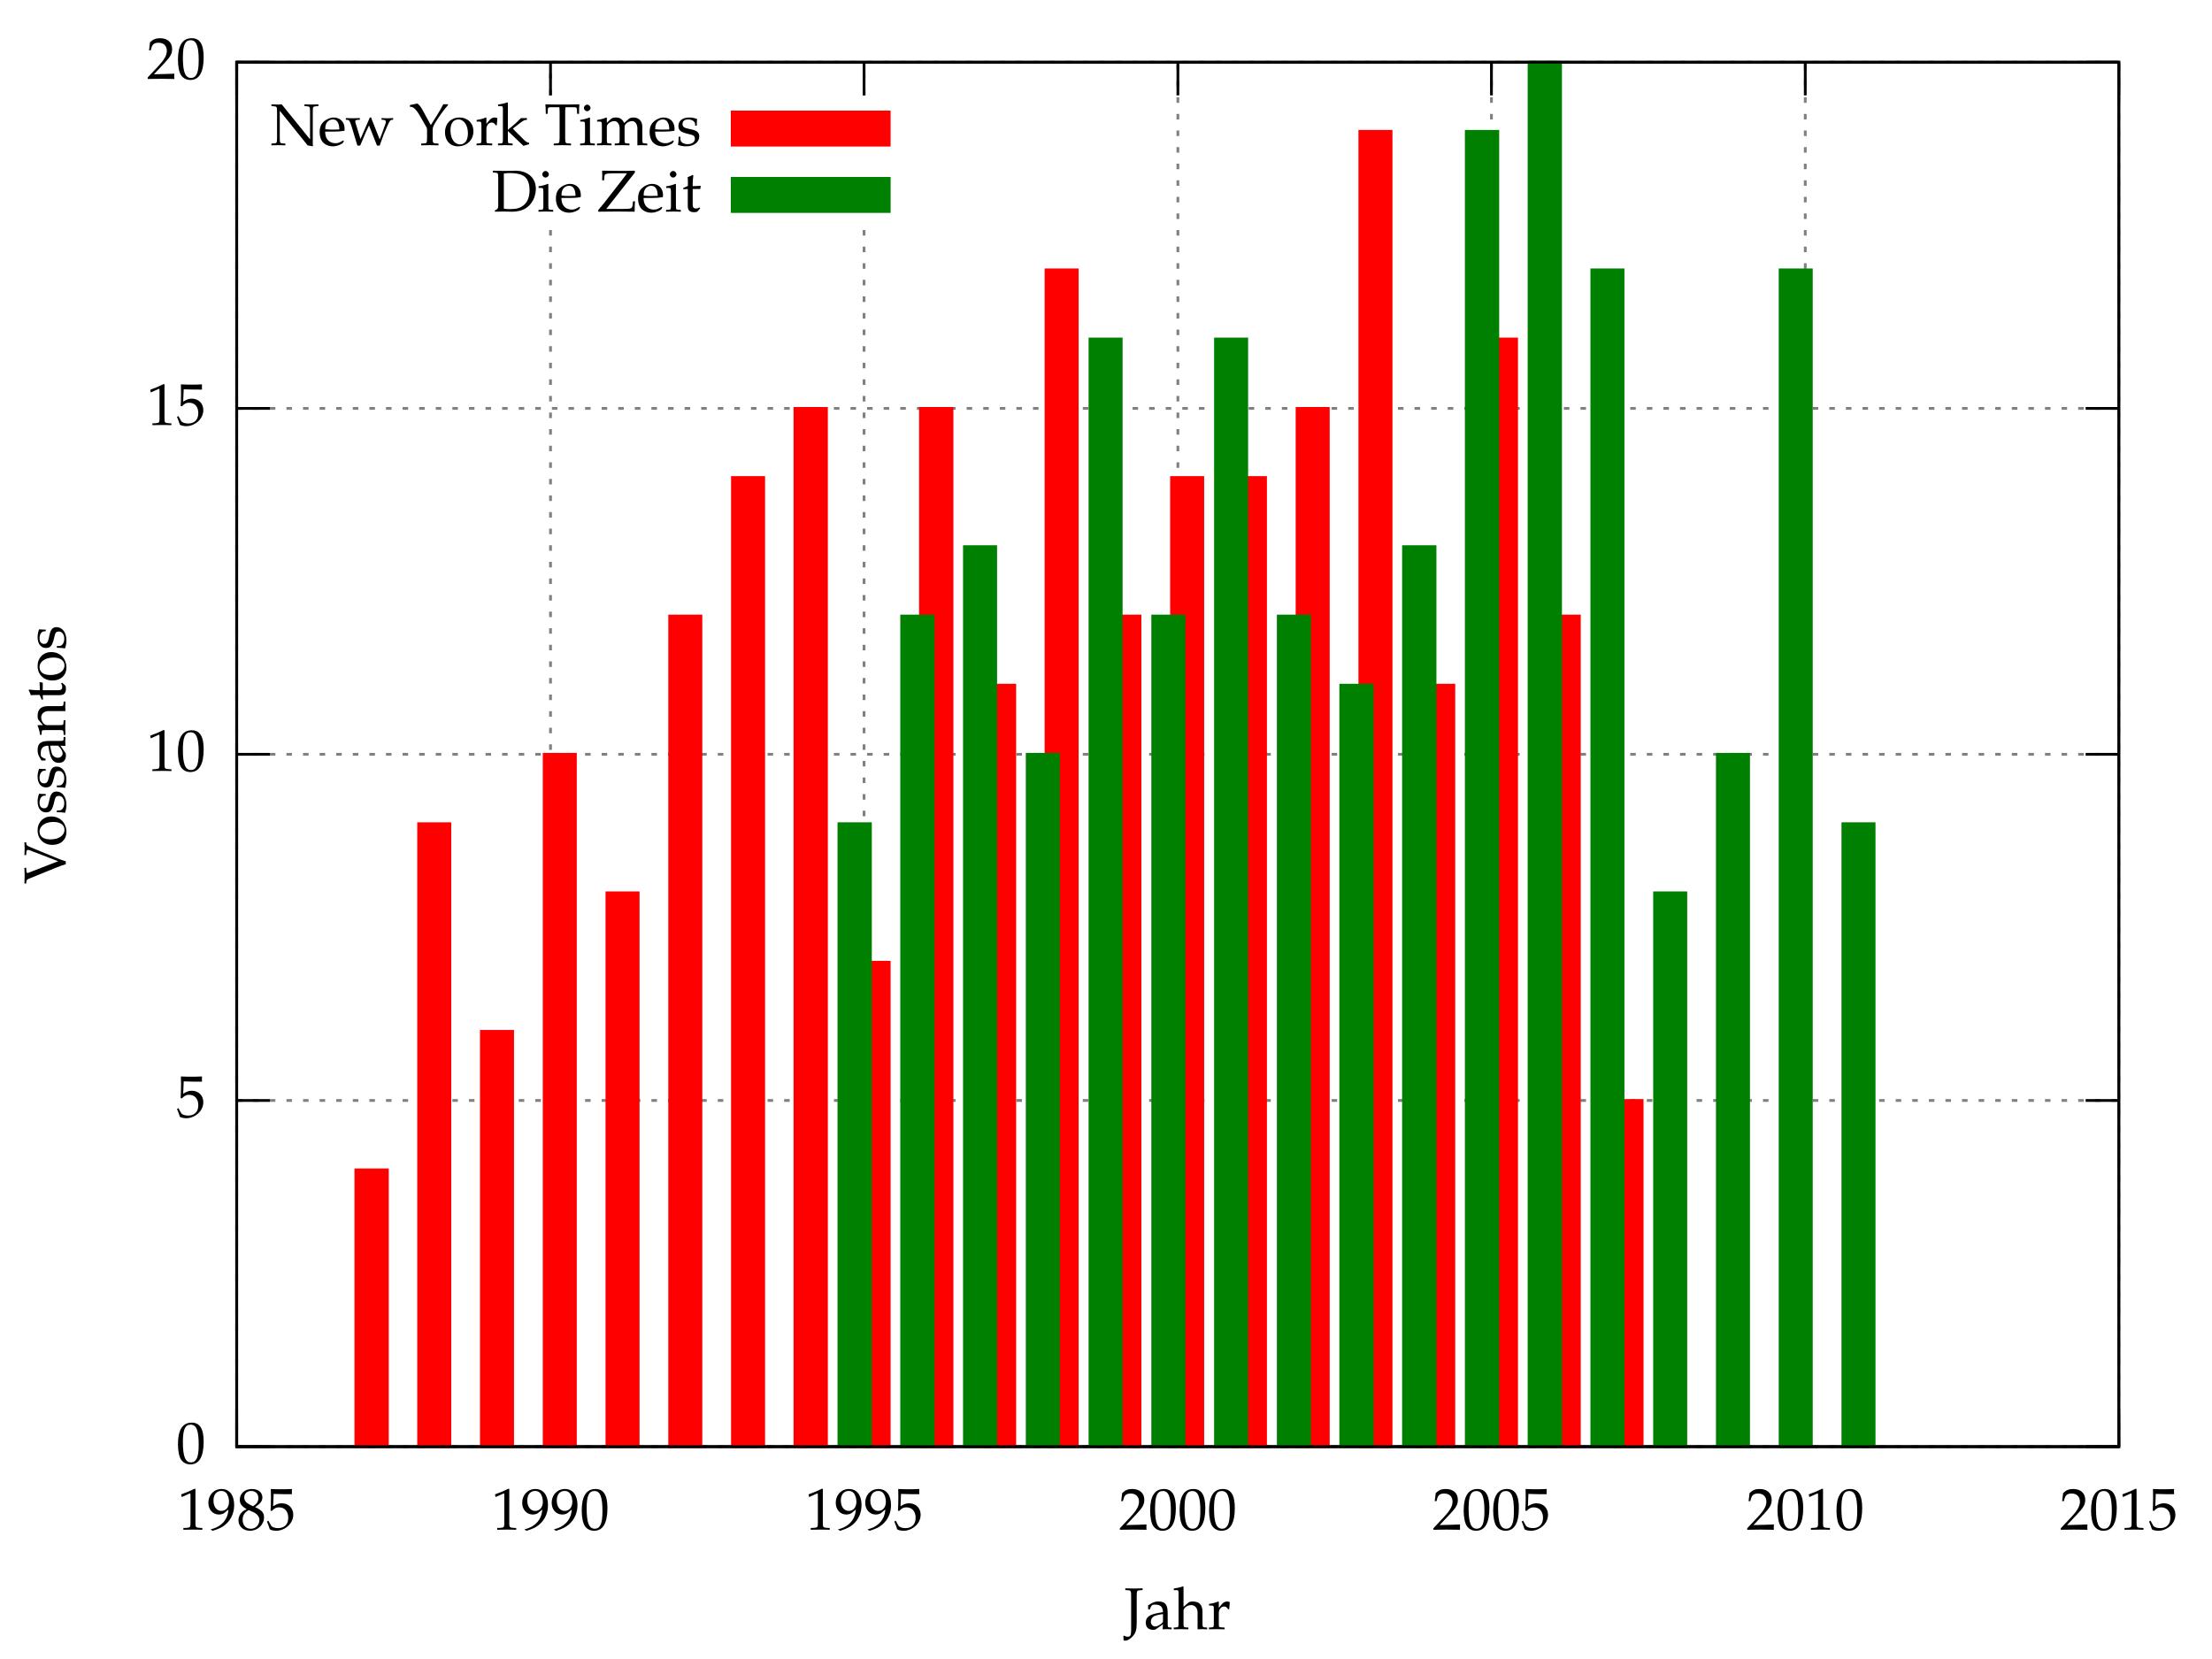
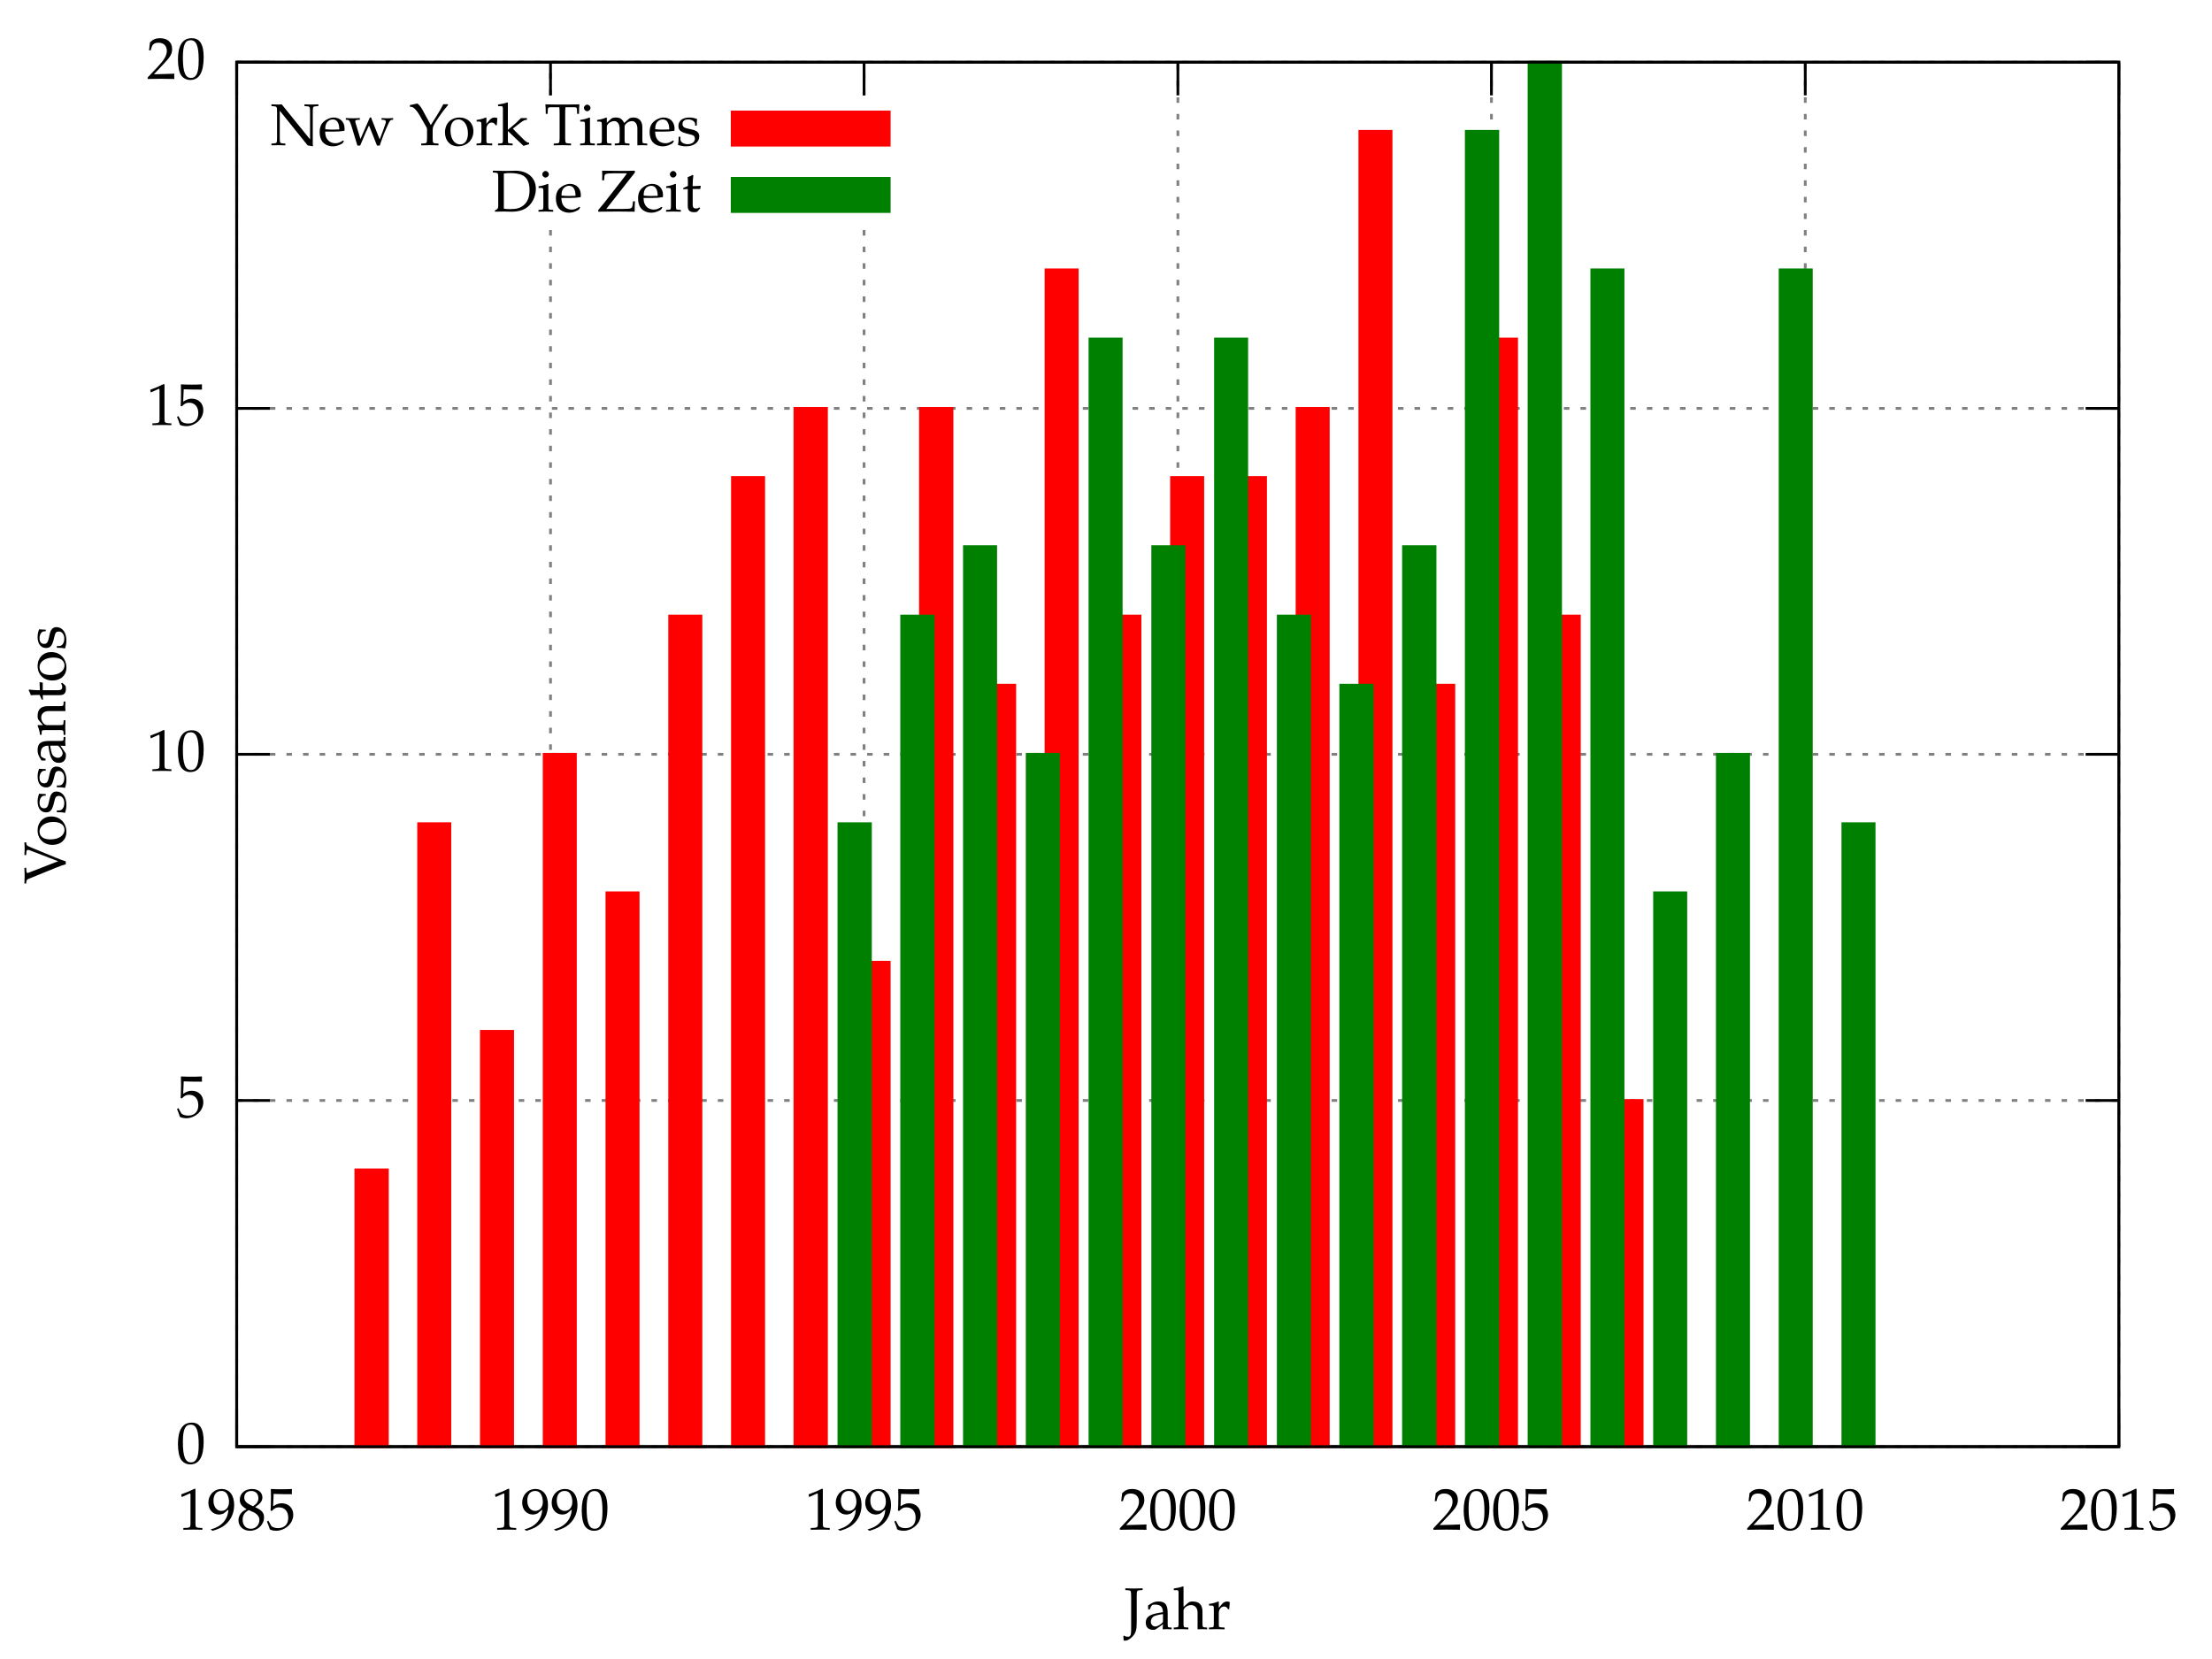
<svg xmlns="http://www.w3.org/2000/svg" xmlns:xlink="http://www.w3.org/1999/xlink" viewBox="0 0 800 600">
  <g id="gnuplot_canvas">
    <rect x="0" y="0" width="800" height="600" fill="none" />
    <defs>
      <circle id="gpDot" r="0.5" stroke-width="0.5" />
      <path id="gpPt0" stroke-width="0.167" stroke="currentColor" d="M-1,0 h2 M0,-1 v2" />
      <path id="gpPt1" stroke-width="0.167" stroke="currentColor" d="M-1,-1 L1,1 M1,-1 L-1,1" />
      <path id="gpPt2" stroke-width="0.167" stroke="currentColor" d="M-1,0 L1,0 M0,-1 L0,1 M-1,-1 L1,1 M-1,1 L1,-1" />
      <rect id="gpPt3" stroke-width="0.167" stroke="currentColor" x="-1" y="-1" width="2" height="2" />
      <rect id="gpPt4" stroke-width="0.167" stroke="currentColor" fill="currentColor" x="-1" y="-1" width="2" height="2" />
      <circle id="gpPt5" stroke-width="0.167" stroke="currentColor" cx="0" cy="0" r="1" />
      <use xlink:href="#gpPt5" id="gpPt6" fill="currentColor" stroke="none" />
      <path id="gpPt7" stroke-width="0.167" stroke="currentColor" d="M0,-1.33 L-1.33,0.67 L1.33,0.67 z" />
      <use xlink:href="#gpPt7" id="gpPt8" fill="currentColor" stroke="none" />
      <use xlink:href="#gpPt7" id="gpPt9" stroke="currentColor" transform="rotate(180)" />
      <use xlink:href="#gpPt9" id="gpPt10" fill="currentColor" stroke="none" />
      <use xlink:href="#gpPt3" id="gpPt11" stroke="currentColor" transform="rotate(45)" />
      <use xlink:href="#gpPt11" id="gpPt12" fill="currentColor" stroke="none" />
      <filter id="greybox" filterUnits="objectBoundingBox" x="0" y="0" height="1" width="1">
        <feFlood flood-color="lightgrey" flood-opacity="1" result="grey" />
        <feComposite in="SourceGraphic" in2="grey" operator="atop" />
      </filter>
    </defs>
-     <g style="fill:none; color:white; stroke:currentColor; stroke-width:1.00; stroke-linecap:butt; stroke-linejoin:miter">
+     <g style="fill:none; color:white; stroke:black; stroke-width:1.00; stroke-linecap:butt; stroke-linejoin:miter">
</g>
    <g style="fill:none; color:black; stroke:currentColor; stroke-width:1.00; stroke-linecap:butt; stroke-linejoin:miter">
</g>
    <g style="fill:none; color:gray; stroke:currentColor; stroke-width:1.00; stroke-linecap:butt; stroke-linejoin:miter">
      <path stroke="gray" stroke-dasharray=" 2,4" class="gridline" d="M85.6,523.2 L766.3,523.2  " />
    </g>
    <g style="fill:none; color:black; stroke:currentColor; stroke-width:1.00; stroke-linecap:butt; stroke-linejoin:miter">
      <path stroke="black" d="M85.6,523.2 L97.6,523.2 M766.3,523.2 L754.3,523.2  " />
      <g transform="translate(74.4,529.2)" style="stroke:none; fill:black; font-family:Palatino Linotype, Book Antiqua, Palatino, FreeSerif, serif; font-size:16.00pt; text-anchor:end">
        <text>
          <tspan> 0</tspan>
        </text>
      </g>
    </g>
    <g style="fill:none; color:gray; stroke:currentColor; stroke-width:1.00; stroke-linecap:butt; stroke-linejoin:miter">
      <path stroke="gray" stroke-dasharray=" 2,4" class="gridline" d="M85.6,398.0 L766.3,398.0  " />
    </g>
    <g style="fill:none; color:black; stroke:currentColor; stroke-width:1.00; stroke-linecap:butt; stroke-linejoin:miter">
      <path stroke="black" d="M85.6,398.0 L97.6,398.0 M766.3,398.0 L754.3,398.0  " />
      <g transform="translate(74.4,404.0)" style="stroke:none; fill:black; font-family:Palatino Linotype, Book Antiqua, Palatino, FreeSerif, serif; font-size:16.00pt; text-anchor:end">
        <text>
          <tspan> 5</tspan>
        </text>
      </g>
    </g>
    <g style="fill:none; color:gray; stroke:currentColor; stroke-width:1.00; stroke-linecap:butt; stroke-linejoin:miter">
      <path stroke="gray" stroke-dasharray=" 2,4" class="gridline" d="M85.6,272.8 L766.3,272.8  " />
    </g>
    <g style="fill:none; color:black; stroke:currentColor; stroke-width:1.00; stroke-linecap:butt; stroke-linejoin:miter">
      <path stroke="black" d="M85.6,272.8 L97.6,272.8 M766.3,272.8 L754.3,272.8  " />
      <g transform="translate(74.4,278.8)" style="stroke:none; fill:black; font-family:Palatino Linotype, Book Antiqua, Palatino, FreeSerif, serif; font-size:16.00pt; text-anchor:end">
        <text>
          <tspan> 10</tspan>
        </text>
      </g>
    </g>
    <g style="fill:none; color:gray; stroke:currentColor; stroke-width:1.00; stroke-linecap:butt; stroke-linejoin:miter">
      <path stroke="gray" stroke-dasharray=" 2,4" class="gridline" d="M85.6,147.7 L766.3,147.7  " />
    </g>
    <g style="fill:none; color:black; stroke:currentColor; stroke-width:1.00; stroke-linecap:butt; stroke-linejoin:miter">
      <path stroke="black" d="M85.6,147.7 L97.6,147.7 M766.3,147.7 L754.3,147.7  " />
      <g transform="translate(74.4,153.7)" style="stroke:none; fill:black; font-family:Palatino Linotype, Book Antiqua, Palatino, FreeSerif, serif; font-size:16.00pt; text-anchor:end">
        <text>
          <tspan> 15</tspan>
        </text>
      </g>
    </g>
    <g style="fill:none; color:gray; stroke:currentColor; stroke-width:1.00; stroke-linecap:butt; stroke-linejoin:miter">
      <path stroke="gray" stroke-dasharray=" 2,4" class="gridline" d="M85.6,22.5 L766.3,22.5  " />
    </g>
    <g style="fill:none; color:black; stroke:currentColor; stroke-width:1.00; stroke-linecap:butt; stroke-linejoin:miter">
      <path stroke="black" d="M85.6,22.5 L97.6,22.5 M766.3,22.5 L754.3,22.5  " />
      <g transform="translate(74.4,28.5)" style="stroke:none; fill:black; font-family:Palatino Linotype, Book Antiqua, Palatino, FreeSerif, serif; font-size:16.00pt; text-anchor:end">
        <text>
          <tspan> 20</tspan>
        </text>
      </g>
    </g>
    <g style="fill:none; color:gray; stroke:currentColor; stroke-width:1.00; stroke-linecap:butt; stroke-linejoin:miter">
      <path stroke="gray" stroke-dasharray=" 2,4" class="gridline" d="M85.6,523.2 L85.6,22.5  " />
    </g>
    <g style="fill:none; color:black; stroke:currentColor; stroke-width:1.00; stroke-linecap:butt; stroke-linejoin:miter">
      <path stroke="black" d="M85.6,523.2 L85.6,511.2 M85.6,22.5 L85.6,34.5  " />
      <g transform="translate(85.6,553.2)" style="stroke:none; fill:black; font-family:Palatino Linotype, Book Antiqua, Palatino, FreeSerif, serif; font-size:16.00pt; text-anchor:middle">
        <text>
          <tspan> 1985</tspan>
        </text>
      </g>
    </g>
    <g style="fill:none; color:gray; stroke:currentColor; stroke-width:1.00; stroke-linecap:butt; stroke-linejoin:miter">
      <path stroke="gray" stroke-dasharray=" 2,4" class="gridline" d="M199.1,523.2 L199.1,82.5 M199.1,34.5 L199.1,22.5  " />
    </g>
    <g style="fill:none; color:black; stroke:currentColor; stroke-width:1.00; stroke-linecap:butt; stroke-linejoin:miter">
      <path stroke="black" d="M199.1,523.2 L199.1,511.2 M199.1,22.5 L199.1,34.5  " />
      <g transform="translate(199.1,553.2)" style="stroke:none; fill:black; font-family:Palatino Linotype, Book Antiqua, Palatino, FreeSerif, serif; font-size:16.00pt; text-anchor:middle">
        <text>
          <tspan> 1990</tspan>
        </text>
      </g>
    </g>
    <g style="fill:none; color:gray; stroke:currentColor; stroke-width:1.00; stroke-linecap:butt; stroke-linejoin:miter">
      <path stroke="gray" stroke-dasharray=" 2,4" class="gridline" d="M312.5,523.2 L312.5,82.5 M312.5,34.5 L312.5,22.5  " />
    </g>
    <g style="fill:none; color:black; stroke:currentColor; stroke-width:1.00; stroke-linecap:butt; stroke-linejoin:miter">
      <path stroke="black" d="M312.5,523.2 L312.5,511.2 M312.5,22.5 L312.5,34.5  " />
      <g transform="translate(312.5,553.2)" style="stroke:none; fill:black; font-family:Palatino Linotype, Book Antiqua, Palatino, FreeSerif, serif; font-size:16.00pt; text-anchor:middle">
        <text>
          <tspan> 1995</tspan>
        </text>
      </g>
    </g>
    <g style="fill:none; color:gray; stroke:currentColor; stroke-width:1.00; stroke-linecap:butt; stroke-linejoin:miter">
      <path stroke="gray" stroke-dasharray=" 2,4" class="gridline" d="M426.0,523.2 L426.0,22.5  " />
    </g>
    <g style="fill:none; color:black; stroke:currentColor; stroke-width:1.00; stroke-linecap:butt; stroke-linejoin:miter">
      <path stroke="black" d="M426.0,523.2 L426.0,511.2 M426.0,22.5 L426.0,34.5  " />
      <g transform="translate(426.0,553.2)" style="stroke:none; fill:black; font-family:Palatino Linotype, Book Antiqua, Palatino, FreeSerif, serif; font-size:16.00pt; text-anchor:middle">
        <text>
          <tspan> 2000</tspan>
        </text>
      </g>
    </g>
    <g style="fill:none; color:gray; stroke:currentColor; stroke-width:1.00; stroke-linecap:butt; stroke-linejoin:miter">
      <path stroke="gray" stroke-dasharray=" 2,4" class="gridline" d="M539.4,523.2 L539.4,22.5  " />
    </g>
    <g style="fill:none; color:black; stroke:currentColor; stroke-width:1.00; stroke-linecap:butt; stroke-linejoin:miter">
      <path stroke="black" d="M539.4,523.2 L539.4,511.2 M539.4,22.5 L539.4,34.5  " />
      <g transform="translate(539.4,553.2)" style="stroke:none; fill:black; font-family:Palatino Linotype, Book Antiqua, Palatino, FreeSerif, serif; font-size:16.00pt; text-anchor:middle">
        <text>
          <tspan> 2005</tspan>
        </text>
      </g>
    </g>
    <g style="fill:none; color:gray; stroke:currentColor; stroke-width:1.00; stroke-linecap:butt; stroke-linejoin:miter">
      <path stroke="gray" stroke-dasharray=" 2,4" class="gridline" d="M652.9,523.2 L652.9,22.5  " />
    </g>
    <g style="fill:none; color:black; stroke:currentColor; stroke-width:1.00; stroke-linecap:butt; stroke-linejoin:miter">
      <path stroke="black" d="M652.9,523.2 L652.9,511.2 M652.9,22.5 L652.9,34.5  " />
      <g transform="translate(652.9,553.2)" style="stroke:none; fill:black; font-family:Palatino Linotype, Book Antiqua, Palatino, FreeSerif, serif; font-size:16.00pt; text-anchor:middle">
        <text>
          <tspan> 2010</tspan>
        </text>
      </g>
    </g>
    <g style="fill:none; color:gray; stroke:currentColor; stroke-width:1.00; stroke-linecap:butt; stroke-linejoin:miter">
      <path stroke="gray" stroke-dasharray=" 2,4" class="gridline" d="M766.3,523.2 L766.3,22.5  " />
    </g>
    <g style="fill:none; color:black; stroke:currentColor; stroke-width:1.00; stroke-linecap:butt; stroke-linejoin:miter">
      <path stroke="black" d="M766.3,523.2 L766.3,511.2 M766.3,22.5 L766.3,34.5  " />
      <g transform="translate(766.3,553.2)" style="stroke:none; fill:black; font-family:Palatino Linotype, Book Antiqua, Palatino, FreeSerif, serif; font-size:16.00pt; text-anchor:middle">
        <text>
          <tspan> 2015</tspan>
        </text>
      </g>
      <path stroke="black" d="M85.6,22.5 L85.6,523.2 L766.3,523.2 L766.3,22.5 L85.6,22.5 Z  " />
      <g transform="translate(23.6,272.9) rotate(270)" style="stroke:none; fill:black; font-family:Palatino Linotype, Book Antiqua, Palatino, FreeSerif, serif; font-size:16.00pt; text-anchor:middle">
        <text>
          <tspan>Vossantos</tspan>
        </text>
      </g>
      <g transform="translate(425.9,589.2)" style="stroke:none; fill:black; font-family:Palatino Linotype, Book Antiqua, Palatino, FreeSerif, serif; font-size:16.00pt; text-anchor:middle">
        <text>
          <tspan>Jahr</tspan>
        </text>
      </g>
    </g>
    <g id="gnuplot_plot_1">
      <g style="fill:none; color:red; stroke:currentColor; stroke-width:1.00; stroke-linecap:butt; stroke-linejoin:miter">
        <g transform="translate(253.6,52.5)" style="stroke:none; fill:black; font-family:Palatino Linotype, Book Antiqua, Palatino, FreeSerif, serif; font-size:16.00pt; text-anchor:end">
          <text>
            <tspan>New York Times</tspan>
          </text>
        </g>
        <g style="stroke:none; shape-rendering:crispEdges">
          <polygon fill="currentColor" points="264.8,52.5 321.6,52.5 321.6,40.5 264.8,40.5 " />
        </g>
        <path d="M264.8,52.5 L321.6,52.5 L321.6,40.5 L264.8,40.5 L264.8,52.5 Z  " />
        <g style="stroke:none; shape-rendering:crispEdges">
          <polygon fill="currentColor" points="128.7,523.2 140.2,523.2 140.2,423.0 128.7,423.0 " />
        </g>
        <path d="M128.7,523.2 L128.7,423.1 L140.1,423.1 L140.1,523.2 L128.7,523.2 Z  " />
        <g style="stroke:none; shape-rendering:crispEdges">
          <polygon fill="currentColor" points="151.4,523.2 162.8,523.2 162.8,297.8 151.4,297.8 " />
        </g>
        <path d="M151.4,523.2 L151.4,297.9 L162.7,297.9 L162.7,523.2 L151.4,523.2 Z  " />
        <g style="stroke:none; shape-rendering:crispEdges">
          <polygon fill="currentColor" points="174.1,523.2 185.5,523.2 185.5,372.9 174.1,372.9 " />
        </g>
        <path d="M174.1,523.2 L174.1,373.0 L185.4,373.0 L185.4,523.2 L174.1,523.2 Z  " />
        <g style="stroke:none; shape-rendering:crispEdges">
          <polygon fill="currentColor" points="196.8,523.2 208.2,523.2 208.2,272.7 196.8,272.7 " />
        </g>
        <path d="M196.8,523.2 L196.8,272.8 L208.1,272.8 L208.1,523.2 L196.8,523.2 Z  " />
        <g style="stroke:none; shape-rendering:crispEdges">
          <polygon fill="currentColor" points="219.5,523.2 230.9,523.2 230.9,322.8 219.5,322.8 " />
        </g>
        <path d="M219.5,523.2 L219.5,322.9 L230.8,322.9 L230.8,523.2 L219.5,523.2 Z  " />
        <g style="stroke:none; shape-rendering:crispEdges">
          <polygon fill="currentColor" points="242.2,523.2 253.6,523.2 253.6,222.7 242.2,222.7 " />
        </g>
        <path d="M242.2,523.2 L242.2,222.8 L253.5,222.8 L253.5,523.2 L242.2,523.2 Z  " />
        <g style="stroke:none; shape-rendering:crispEdges">
          <polygon fill="currentColor" points="264.9,523.2 276.3,523.2 276.3,172.6 264.9,172.6 " />
        </g>
        <path d="M264.9,523.2 L264.9,172.7 L276.2,172.7 L276.2,523.2 L264.9,523.2 Z  " />
        <g style="stroke:none; shape-rendering:crispEdges">
          <polygon fill="currentColor" points="287.5,523.2 299.0,523.2 299.0,147.6 287.5,147.6 " />
        </g>
        <path d="M287.5,523.2 L287.5,147.7 L298.9,147.7 L298.9,523.2 L287.5,523.2 Z  " />
        <g style="stroke:none; shape-rendering:crispEdges">
          <polygon fill="currentColor" points="310.2,523.2 321.7,523.2 321.7,347.9 310.2,347.9 " />
        </g>
        <path d="M310.2,523.2 L310.2,348.0 L321.6,348.0 L321.6,523.2 L310.2,523.2 Z  " />
        <g style="stroke:none; shape-rendering:crispEdges">
          <polygon fill="currentColor" points="332.9,523.2 344.4,523.2 344.4,147.6 332.9,147.6 " />
        </g>
        <path d="M332.9,523.2 L332.9,147.7 L344.3,147.7 L344.3,523.2 L332.9,523.2 Z  " />
        <g style="stroke:none; shape-rendering:crispEdges">
          <polygon fill="currentColor" points="355.6,523.2 367.1,523.2 367.1,247.7 355.6,247.7 " />
        </g>
        <path d="M355.6,523.2 L355.6,247.8 L367.0,247.8 L367.0,523.2 L355.6,523.2 Z  " />
        <g style="stroke:none; shape-rendering:crispEdges">
          <polygon fill="currentColor" points="378.3,523.2 389.7,523.2 389.7,97.5 378.3,97.5 " />
        </g>
        <path d="M378.3,523.2 L378.3,97.6 L389.6,97.6 L389.6,523.2 L378.3,523.2 Z  " />
        <g style="stroke:none; shape-rendering:crispEdges">
          <polygon fill="currentColor" points="401.0,523.2 412.4,523.2 412.4,222.7 401.0,222.7 " />
        </g>
        <path d="M401.0,523.2 L401.0,222.8 L412.3,222.8 L412.3,523.2 L401.0,523.2 Z  " />
        <g style="stroke:none; shape-rendering:crispEdges">
          <polygon fill="currentColor" points="423.7,523.2 435.1,523.2 435.1,172.6 423.7,172.6 " />
        </g>
        <path d="M423.7,523.2 L423.7,172.7 L435.0,172.7 L435.0,523.2 L423.7,523.2 Z  " />
        <g style="stroke:none; shape-rendering:crispEdges">
          <polygon fill="currentColor" points="446.4,523.2 457.8,523.2 457.8,172.6 446.4,172.6 " />
        </g>
        <path d="M446.4,523.2 L446.4,172.7 L457.7,172.7 L457.7,523.2 L446.4,523.2 Z  " />
        <g style="stroke:none; shape-rendering:crispEdges">
          <polygon fill="currentColor" points="469.1,523.2 480.5,523.2 480.5,147.6 469.1,147.6 " />
        </g>
        <path d="M469.1,523.2 L469.1,147.7 L480.4,147.7 L480.4,523.2 L469.1,523.2 Z  " />
        <g style="stroke:none; shape-rendering:crispEdges">
          <polygon fill="currentColor" points="491.8,523.2 503.2,523.2 503.2,47.4 491.8,47.4 " />
        </g>
        <path d="M491.8,523.2 L491.8,47.5 L503.1,47.5 L503.1,523.2 L491.8,523.2 Z  " />
        <g style="stroke:none; shape-rendering:crispEdges">
          <polygon fill="currentColor" points="514.4,523.2 525.9,523.2 525.9,247.7 514.4,247.7 " />
        </g>
        <path d="M514.4,523.2 L514.4,247.8 L525.8,247.8 L525.8,523.2 L514.4,523.2 Z  " />
        <g style="stroke:none; shape-rendering:crispEdges">
          <polygon fill="currentColor" points="537.1,523.2 548.6,523.2 548.6,122.5 537.1,122.5 " />
        </g>
        <path d="M537.1,523.2 L537.1,122.6 L548.5,122.6 L548.5,523.2 L537.1,523.2 Z  " />
        <g style="stroke:none; shape-rendering:crispEdges">
          <polygon fill="currentColor" points="559.8,523.2 571.3,523.2 571.3,222.7 559.8,222.7 " />
        </g>
        <path d="M559.8,523.2 L559.8,222.8 L571.2,222.8 L571.2,523.2 L559.8,523.2 Z  " />
        <g style="stroke:none; shape-rendering:crispEdges">
          <polygon fill="currentColor" points="582.5,523.2 594.0,523.2 594.0,397.9 582.5,397.9 " />
        </g>
        <path d="M582.5,523.2 L582.5,398.0 L593.9,398.0 L593.9,523.2 L582.5,523.2 Z  " />
      </g>
    </g>
    <g id="gnuplot_plot_2">
      <g style="fill:none; color:green; stroke:currentColor; stroke-width:1.00; stroke-linecap:butt; stroke-linejoin:miter">
        <g transform="translate(253.6,76.5)" style="stroke:none; fill:black; font-family:Palatino Linotype, Book Antiqua, Palatino, FreeSerif, serif; font-size:16.00pt; text-anchor:end">
          <text>
            <tspan>Die Zeit</tspan>
          </text>
        </g>
        <g style="stroke:none; shape-rendering:crispEdges">
          <polygon fill="currentColor" points="264.8,76.5 321.6,76.5 321.6,64.5 264.8,64.5 " />
        </g>
        <path d="M264.8,76.5 L321.6,76.5 L321.6,64.5 L264.8,64.5 L264.8,76.5 Z  " />
        <g style="stroke:none; shape-rendering:crispEdges">
          <polygon fill="currentColor" points="303.4,523.2 314.9,523.2 314.9,297.8 303.4,297.8 " />
        </g>
        <path d="M303.4,523.2 L303.4,297.9 L314.8,297.9 L314.8,523.2 L303.4,523.2 Z  " />
        <g style="stroke:none; shape-rendering:crispEdges">
          <polygon fill="currentColor" points="326.1,523.2 337.6,523.2 337.6,222.7 326.1,222.7 " />
        </g>
        <path d="M326.1,523.2 L326.1,222.8 L337.5,222.8 L337.5,523.2 L326.1,523.2 Z  " />
        <g style="stroke:none; shape-rendering:crispEdges">
          <polygon fill="currentColor" points="348.8,523.2 360.2,523.2 360.2,197.6 348.8,197.6 " />
        </g>
        <path d="M348.8,523.2 L348.8,197.7 L360.1,197.7 L360.1,523.2 L348.8,523.2 Z  " />
        <g style="stroke:none; shape-rendering:crispEdges">
          <polygon fill="currentColor" points="371.5,523.2 382.9,523.2 382.9,272.7 371.5,272.7 " />
        </g>
        <path d="M371.5,523.2 L371.5,272.8 L382.8,272.8 L382.8,523.2 L371.5,523.2 Z  " />
        <g style="stroke:none; shape-rendering:crispEdges">
          <polygon fill="currentColor" points="394.2,523.2 405.6,523.2 405.6,122.5 394.2,122.5 " />
        </g>
        <path d="M394.2,523.2 L394.2,122.6 L405.5,122.6 L405.5,523.2 L394.2,523.2 Z  " />
        <g style="stroke:none; shape-rendering:crispEdges">
-           <polygon fill="currentColor" points="416.9,523.2 428.3,523.2 428.3,222.7 416.9,222.7 " />
-         </g>
-         <path d="M416.9,523.2 L416.9,222.8 L428.2,222.8 L428.2,523.2 L416.9,523.2 Z  " />
+           <polygon fill="currentColor" points="416.9,523.2 428.3,523.2 428.3,197.6 416.9,197.6 " />
+         </g>
+         <path d="M416.9,523.2 L416.9,197.7 L428.2,197.7 L428.2,523.2 L416.9,523.2 Z  " />
        <g style="stroke:none; shape-rendering:crispEdges">
          <polygon fill="currentColor" points="439.6,523.2 451.0,523.2 451.0,122.5 439.6,122.5 " />
        </g>
        <path d="M439.6,523.2 L439.6,122.6 L450.9,122.6 L450.9,523.2 L439.6,523.2 Z  " />
        <g style="stroke:none; shape-rendering:crispEdges">
          <polygon fill="currentColor" points="462.3,523.2 473.7,523.2 473.7,222.7 462.3,222.7 " />
        </g>
        <path d="M462.3,523.2 L462.3,222.8 L473.6,222.8 L473.6,523.2 L462.3,523.2 Z  " />
        <g style="stroke:none; shape-rendering:crispEdges">
          <polygon fill="currentColor" points="484.9,523.2 496.4,523.2 496.4,247.7 484.9,247.7 " />
        </g>
        <path d="M484.9,523.2 L484.9,247.8 L496.3,247.8 L496.3,523.2 L484.9,523.2 Z  " />
        <g style="stroke:none; shape-rendering:crispEdges">
          <polygon fill="currentColor" points="507.6,523.2 519.1,523.2 519.1,197.6 507.6,197.6 " />
        </g>
        <path d="M507.6,523.2 L507.6,197.7 L519.0,197.7 L519.0,523.2 L507.6,523.2 Z  " />
        <g style="stroke:none; shape-rendering:crispEdges">
          <polygon fill="currentColor" points="530.3,523.2 541.8,523.2 541.8,47.4 530.3,47.4 " />
        </g>
        <path d="M530.3,523.2 L530.3,47.5 L541.7,47.5 L541.7,523.2 L530.3,523.2 Z  " />
        <g style="stroke:none; shape-rendering:crispEdges">
          <polygon fill="currentColor" points="553.0,523.2 564.5,523.2 564.5,22.4 553.0,22.4 " />
        </g>
        <path d="M553.0,523.2 L553.0,22.5 L564.4,22.5 L564.4,523.2 L553.0,523.2 Z  " />
        <g style="stroke:none; shape-rendering:crispEdges">
          <polygon fill="currentColor" points="575.7,523.2 587.1,523.2 587.1,97.5 575.7,97.5 " />
        </g>
        <path d="M575.7,523.2 L575.7,97.6 L587.0,97.6 L587.0,523.2 L575.7,523.2 Z  " />
        <g style="stroke:none; shape-rendering:crispEdges">
          <polygon fill="currentColor" points="598.4,523.2 609.8,523.2 609.8,322.8 598.4,322.8 " />
        </g>
        <path d="M598.4,523.2 L598.4,322.9 L609.7,322.9 L609.7,523.2 L598.4,523.2 Z  " />
        <g style="stroke:none; shape-rendering:crispEdges">
          <polygon fill="currentColor" points="621.1,523.2 632.5,523.2 632.5,272.7 621.1,272.7 " />
        </g>
        <path d="M621.1,523.2 L621.1,272.8 L632.4,272.8 L632.4,523.2 L621.1,523.2 Z  " />
        <g style="stroke:none; shape-rendering:crispEdges">
          <polygon fill="currentColor" points="643.8,523.2 655.2,523.2 655.2,97.5 643.8,97.5 " />
        </g>
        <path d="M643.8,523.2 L643.8,97.6 L655.1,97.6 L655.1,523.2 L643.8,523.2 Z  " />
        <g style="stroke:none; shape-rendering:crispEdges">
          <polygon fill="currentColor" points="666.5,523.2 677.9,523.2 677.9,297.8 666.5,297.8 " />
        </g>
        <path d="M666.5,523.2 L666.5,297.9 L677.8,297.9 L677.8,523.2 L666.5,523.2 Z  " />
      </g>
    </g>
    <g style="fill:none; color:black; stroke:currentColor; stroke-width:1.00; stroke-linecap:butt; stroke-linejoin:miter">
      <path stroke="black" d="M85.6,22.5 L85.6,523.2 L766.3,523.2 L766.3,22.5 L85.6,22.5 Z  " />
    </g>
  </g>
</svg>
